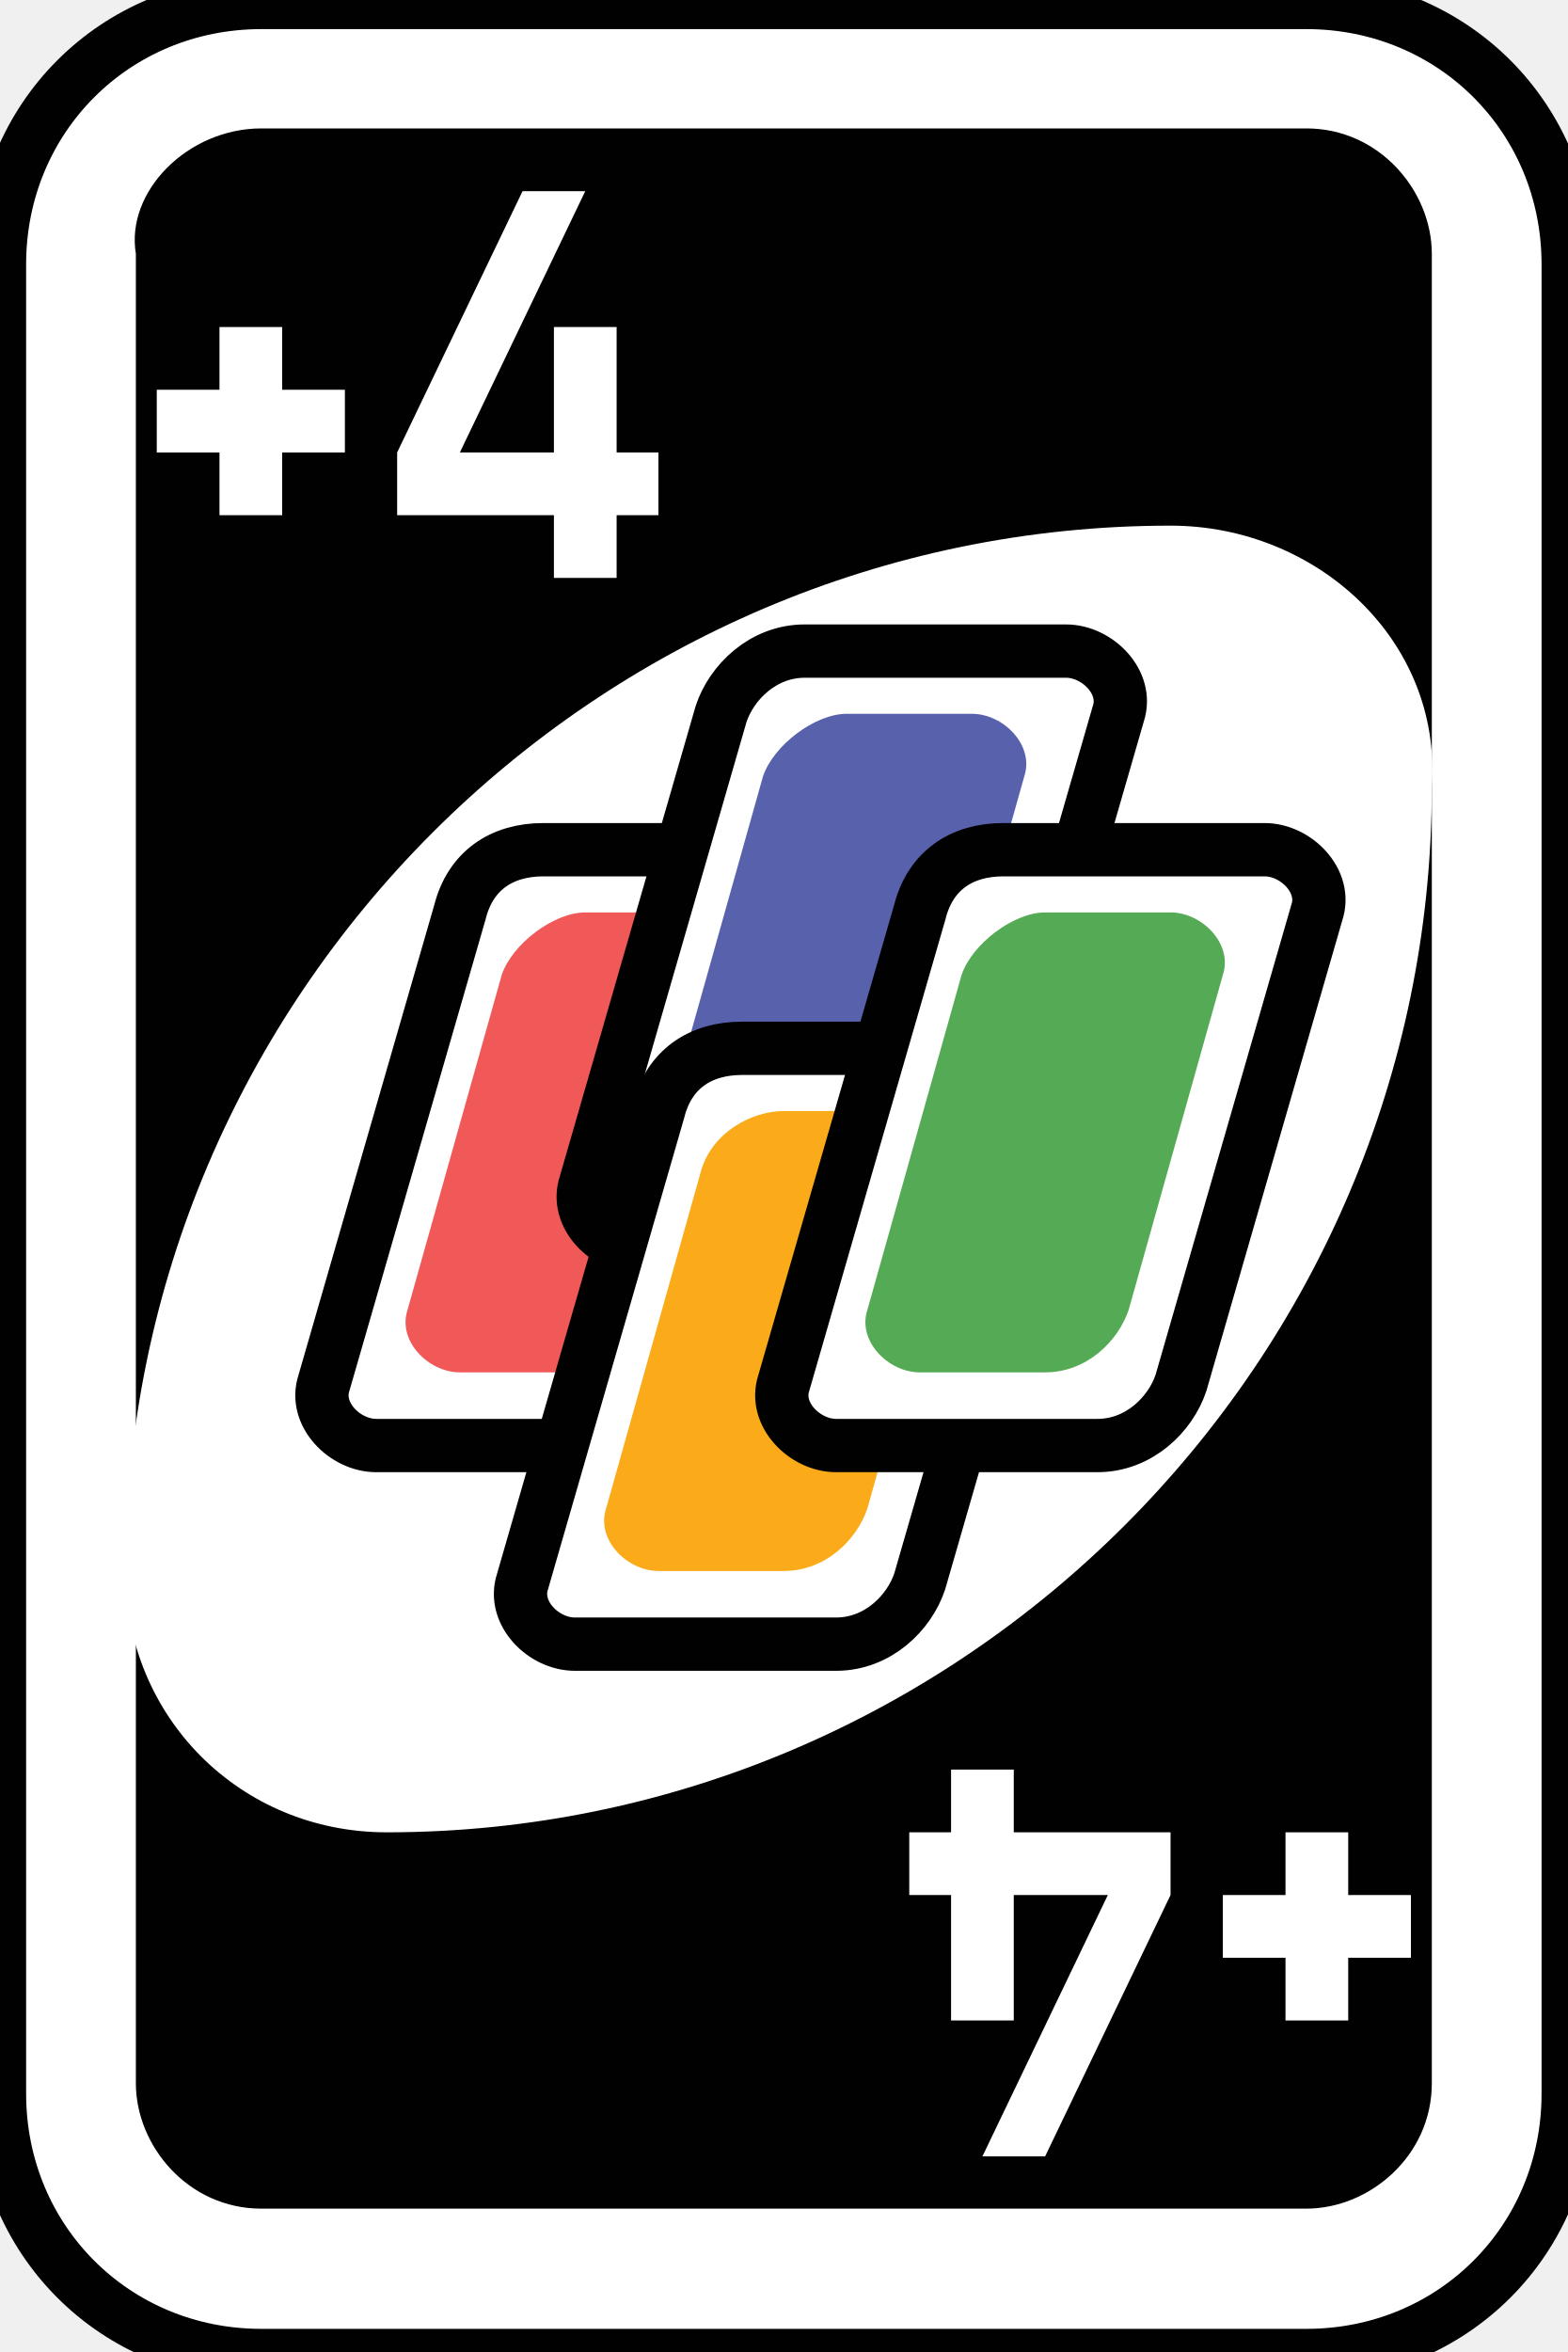
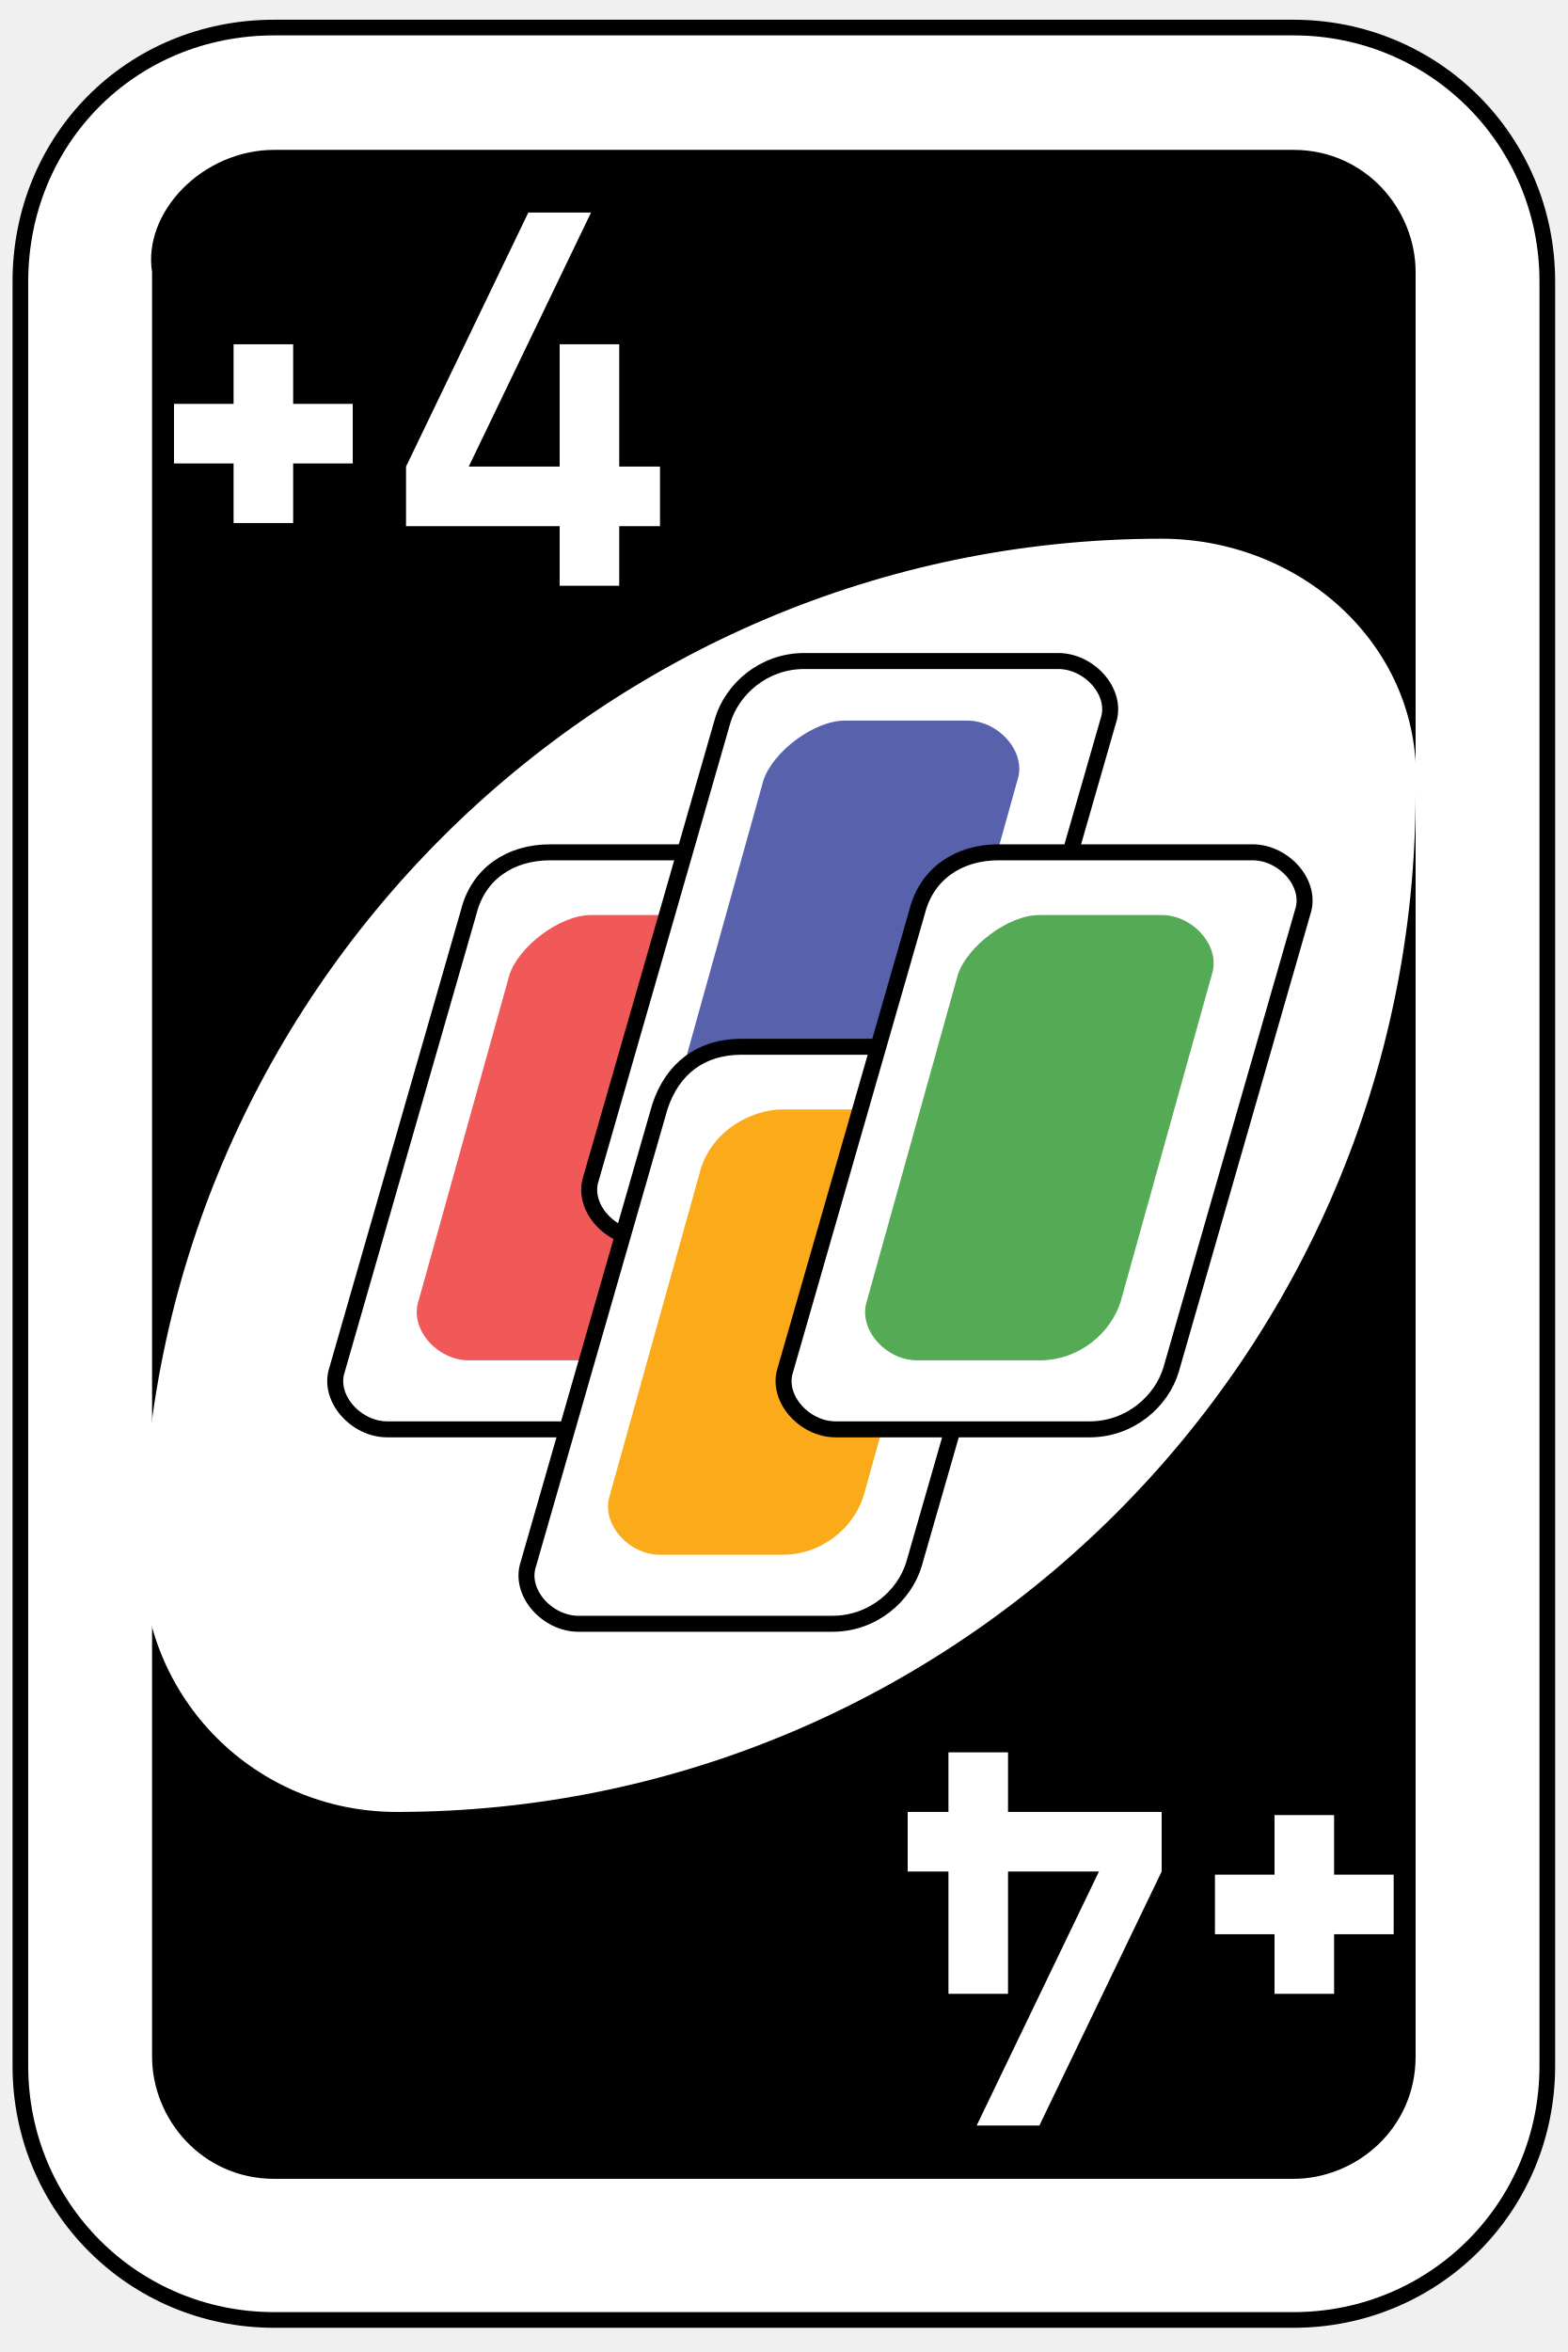
- <svg xmlns="http://www.w3.org/2000/svg" version="1.1" id="Layer_1" x="0px" y="0px" viewBox="0 0 60 90" style="enable-background:new 0 0 60 90;" xml:space="preserve">
+ <svg xmlns="http://www.w3.org/2000/svg" version="1.1" id="Layer_1" x="0px" y="0px" viewBox="-439 51 200 300" style="enable-background:new -439 51 200 300;" xml:space="preserve">
  <style type="text/css">
	.st0{fill:#FFFFFF;stroke:#010101;stroke-width:0.5;}
	.st1{fill:#010101;}
	.st2{fill:#FFFFFF;}
	.st3{fill:#FFFFFF;stroke:#010101;stroke-width:0.51;}
	.st4{fill:#F15858;}
	.st5{fill:#5861AC;}
	.st6{fill:#FBAA19;}
	.st7{fill:#55AA55;}
</style>
  <g id="g6694" transform="matrix(4,0,0,4,-1260,-2077.086)">
-     <path id="rect2987-8-5-81-2-1" class="st0" d="M317.5,519.3h10c1.4,0,2.5,1.1,2.5,2.5v17.5c0,1.4-1.1,2.5-2.5,2.5h-10   c-1.4,0-2.5-1.1-2.5-2.5v-17.5C315,520.4,316.1,519.3,317.5,519.3z" />
-     <path id="rect3757-26-33-5-9-9" class="st1" d="M317.5,520.5h10c0.7,0,1.2,0.6,1.2,1.2v17.5c0,0.7-0.6,1.2-1.2,1.2h-10   c-0.7,0-1.2-0.6-1.2-1.2v-17.5C316.2,521.1,316.8,520.5,317.5,520.5z" />
-     <path id="path3773-0-4-8-4-60-3-86-5-6" class="st2" d="M326.2,524.3c-5.5,0-10,4.5-10,10c0,1.4,1.1,2.5,2.5,2.5   c5.5,0,10-4.5,10-10C328.8,525.4,327.6,524.3,326.2,524.3z" />
-     <path id="rect3980-7-6-2-9-5-60-5-3-1-5" class="st2" d="M320,521.1l-1.2,2.5v0.6h1.5v0.6h0.6v-0.6h0.4v-0.6h-0.4v-1.2h-0.6v1.2   h-0.9l1.2-2.5H320z" />
-     <path id="rect5649-4" class="st2" d="M317.1,522.4v0.6h-0.6v0.6h0.6v0.6h0.6v-0.6h0.6V523h-0.6v-0.6H317.1z" />
-     <path id="rect3980-7-6-2-9-5-60-5-3-1-8-9" class="st2" d="M325,539.9l1.2-2.5v-0.6h-1.5v-0.6h-0.6v0.6h-0.4v0.6h0.4v1.2h0.6v-1.2   h0.9l-1.2,2.5H325z" />
-     <path id="rect5649-1-1" class="st2" d="M327.9,538.6V538h0.6v-0.6h-0.6v-0.6h-0.6v0.6h-0.6v0.6h0.6v0.6H327.9z" />
+     <path id="rect2987-8-5-81-2-1" class="st0" d="M214,532.9h32.5c4.5,0,8.1,3.6,8.1,8.1v56.9c0,4.5-3.6,8.1-8.1,8.1H214   c-4.5,0-8.1-3.6-8.1-8.1V541C205.9,536.5,209.4,532.9,214,532.9z" />
+     <path id="rect3757-26-33-5-9-9" class="st1" d="M214,536.8h32.5c2.3,0,3.9,1.9,3.9,3.9v56.9c0,2.3-1.9,3.9-3.9,3.9H214   c-2.3,0-3.9-1.9-3.9-3.9v-56.9C209.8,538.8,211.7,536.8,214,536.8z" />
+     <path id="path3773-0-4-8-4-60-3-86-5-6" class="st2" d="M242.3,549.2c-17.9,0-32.5,14.6-32.5,32.5c0,4.5,3.6,8.1,8.1,8.1   c17.9,0,32.5-14.6,32.5-32.5C250.7,552.7,246.8,549.2,242.3,549.2z" />
+     <path id="rect3980-7-6-2-9-5-60-5-3-1-5" class="st2" d="M222.1,538.8l-3.9,8.1v1.9h4.9v1.9h1.9v-1.9h1.3v-1.9H225V543h-1.9v3.9   h-2.9l3.9-8.1H222.1z" />
+     <path id="rect5649-4" class="st2" d="M212.7,543v1.9h-1.9v1.9h1.9v1.9h1.9v-1.9h1.9v-1.9h-1.9V543H212.7z" />
+     <path id="rect3980-7-6-2-9-5-60-5-3-1-8-9" class="st2" d="M238.4,599.8l3.9-8.1v-1.9h-4.9v-1.9h-1.9v1.9h-1.3v1.9h1.3v3.9h1.9   v-3.9h2.9l-3.9,8.1H238.4z" />
+     <path id="rect5649-1-1" class="st2" d="M247.8,595.6v-1.9h1.9v-1.9h-1.9v-1.9h-1.9v1.9h-1.9v1.9h1.9v1.9H247.8z" />
    <g id="g6111-38-2" transform="translate(120,430)">
-       <path id="rect6095-2-9" class="st3" d="M200.2,97.4h2.5c0.3,0,0.6,0.3,0.5,0.6l-1.3,4.5c-0.1,0.3-0.4,0.6-0.8,0.6h-2.5    c-0.3,0-0.6-0.3-0.5-0.6l1.3-4.5C199.5,97.6,199.8,97.4,200.2,97.4z" />
-       <path id="rect6097-5-7" class="st4" d="M200.6,98h1.2c0.3,0,0.6,0.3,0.5,0.6l-0.9,3.2c-0.1,0.3-0.4,0.6-0.8,0.6h-1.2    c-0.3,0-0.6-0.3-0.5-0.6l0.9-3.2C199.9,98.3,200.3,98,200.6,98z" />
+       <path id="rect6095-2-9" class="st3" d="M102.8,129.2h8.1c1,0,1.9,1,1.6,1.9l-4.2,14.6c-0.3,1-1.3,1.9-2.6,1.9h-8.1    c-1,0-1.9-1-1.6-1.9l4.2-14.6C100.5,129.9,101.5,129.2,102.8,129.2z" />
+       <path id="rect6097-5-7" class="st4" d="M104.1,131.2h3.9c1,0,1.9,1,1.6,1.9l-2.9,10.4c-0.3,1-1.3,1.9-2.6,1.9h-3.9    c-1,0-1.9-1-1.6-1.9l2.9-10.4C101.8,132.2,103.1,131.2,104.1,131.2z" />
    </g>
    <g id="g6111-62-2-1" transform="translate(130,422.5)">
-       <path id="rect6095-14-0-3" class="st3" d="M192.7,103h2.5c0.3,0,0.6,0.3,0.5,0.6l-1.3,4.5c-0.1,0.3-0.4,0.6-0.8,0.6h-2.5    c-0.3,0-0.6-0.3-0.5-0.6l1.3-4.5C192,103.3,192.3,103,192.7,103z" />
-       <path id="rect6097-6-3-2" class="st5" d="M193.1,103.6h1.2c0.3,0,0.6,0.3,0.5,0.6l-0.9,3.2c-0.1,0.3-0.4,0.6-0.8,0.6h-1.2    c-0.3,0-0.6-0.3-0.5-0.6l0.9-3.2C192.4,103.9,192.8,103.6,193.1,103.6z" />
+       <path id="rect6095-14-0-3" class="st3" d="M100.9,130.6h8.1c1,0,1.9,1,1.6,1.9l-4.2,14.6c-0.3,1-1.3,1.9-2.6,1.9h-8.1    c-1,0-1.9-1-1.6-1.9l4.2-14.6C98.6,131.5,99.6,130.6,100.9,130.6z" />
+       <path id="rect6097-6-3-2" class="st5" d="M102.2,132.5h3.9c1,0,1.9,1,1.6,1.9l-2.9,10.4c-0.3,1-1.3,1.9-2.6,1.9h-3.9    c-1,0-1.9-1-1.6-1.9l2.9-10.4C99.9,133.5,101.2,132.5,102.2,132.5z" />
    </g>
    <g id="g6111-3-5" transform="translate(127.5,437.5)">
-       <path id="rect6095-0-3" class="st3" d="M194.6,91.8h2.5c0.3,0,0.6,0.3,0.5,0.6l-1.3,4.5c-0.1,0.3-0.4,0.6-0.8,0.6h-2.5    c-0.3,0-0.6-0.3-0.5-0.6l1.3-4.5C193.9,92,194.2,91.8,194.6,91.8z" />
-       <path id="rect6097-7-4" class="st6" d="M195,92.4h1.2c0.3,0,0.6,0.3,0.5,0.6l-0.9,3.2c-0.1,0.3-0.4,0.6-0.8,0.6h-1.2    c-0.3,0-0.6-0.3-0.5-0.6l0.9-3.2C194.3,92.6,194.7,92.4,195,92.4z" />
+       <path id="rect6095-0-3" class="st3" d="M101.4,127.9h8.1c1,0,1.9,1,1.6,1.9l-4.2,14.6c-0.3,1-1.3,1.9-2.6,1.9h-8.1    c-1,0-1.9-1-1.6-1.9l4.2-14.6C99.2,128.6,100.1,127.9,101.4,127.9z" />
+       <path id="rect6097-7-4" class="st6" d="M102.7,129.9h3.9c1,0,1.9,1,1.6,1.9l-2.9,10.4c-0.3,1-1.3,1.9-2.6,1.9h-3.9    c-1,0-1.9-1-1.6-1.9l2.9-10.4C100.5,130.5,101.8,129.9,102.7,129.9z" />
    </g>
    <g id="g6111-62-7-3" transform="translate(137.5,430)">
-       <path id="rect6095-14-8-2" class="st3" d="M187.1,97.4h2.5c0.3,0,0.6,0.3,0.5,0.6l-1.3,4.5c-0.1,0.3-0.4,0.6-0.8,0.6h-2.5    c-0.3,0-0.6-0.3-0.5-0.6l1.3-4.5C186.4,97.6,186.7,97.4,187.1,97.4z" />
-       <path id="rect6097-6-7-1" class="st7" d="M187.5,98h1.2c0.3,0,0.6,0.3,0.5,0.6l-0.9,3.2c-0.1,0.3-0.4,0.6-0.8,0.6h-1.2    c-0.3,0-0.6-0.3-0.5-0.6l0.9-3.2C186.8,98.3,187.2,98,187.5,98z" />
+       <path id="rect6095-14-8-2" class="st3" d="M99.6,129.2h8.1c1,0,1.9,1,1.6,1.9l-4.2,14.6c-0.3,1-1.3,1.9-2.6,1.9h-8.1    c-1,0-1.9-1-1.6-1.9l4.2-14.6C97.3,129.9,98.3,129.2,99.6,129.2z" />
+       <path id="rect6097-6-7-1" class="st7" d="M100.9,131.2h3.9c1,0,1.9,1,1.6,1.9l-2.9,10.4c-0.3,1-1.3,1.9-2.6,1.9H97    c-1,0-1.9-1-1.6-1.9l2.9-10.4C98.6,132.2,99.9,131.2,100.9,131.2z" />
    </g>
  </g>
</svg>
